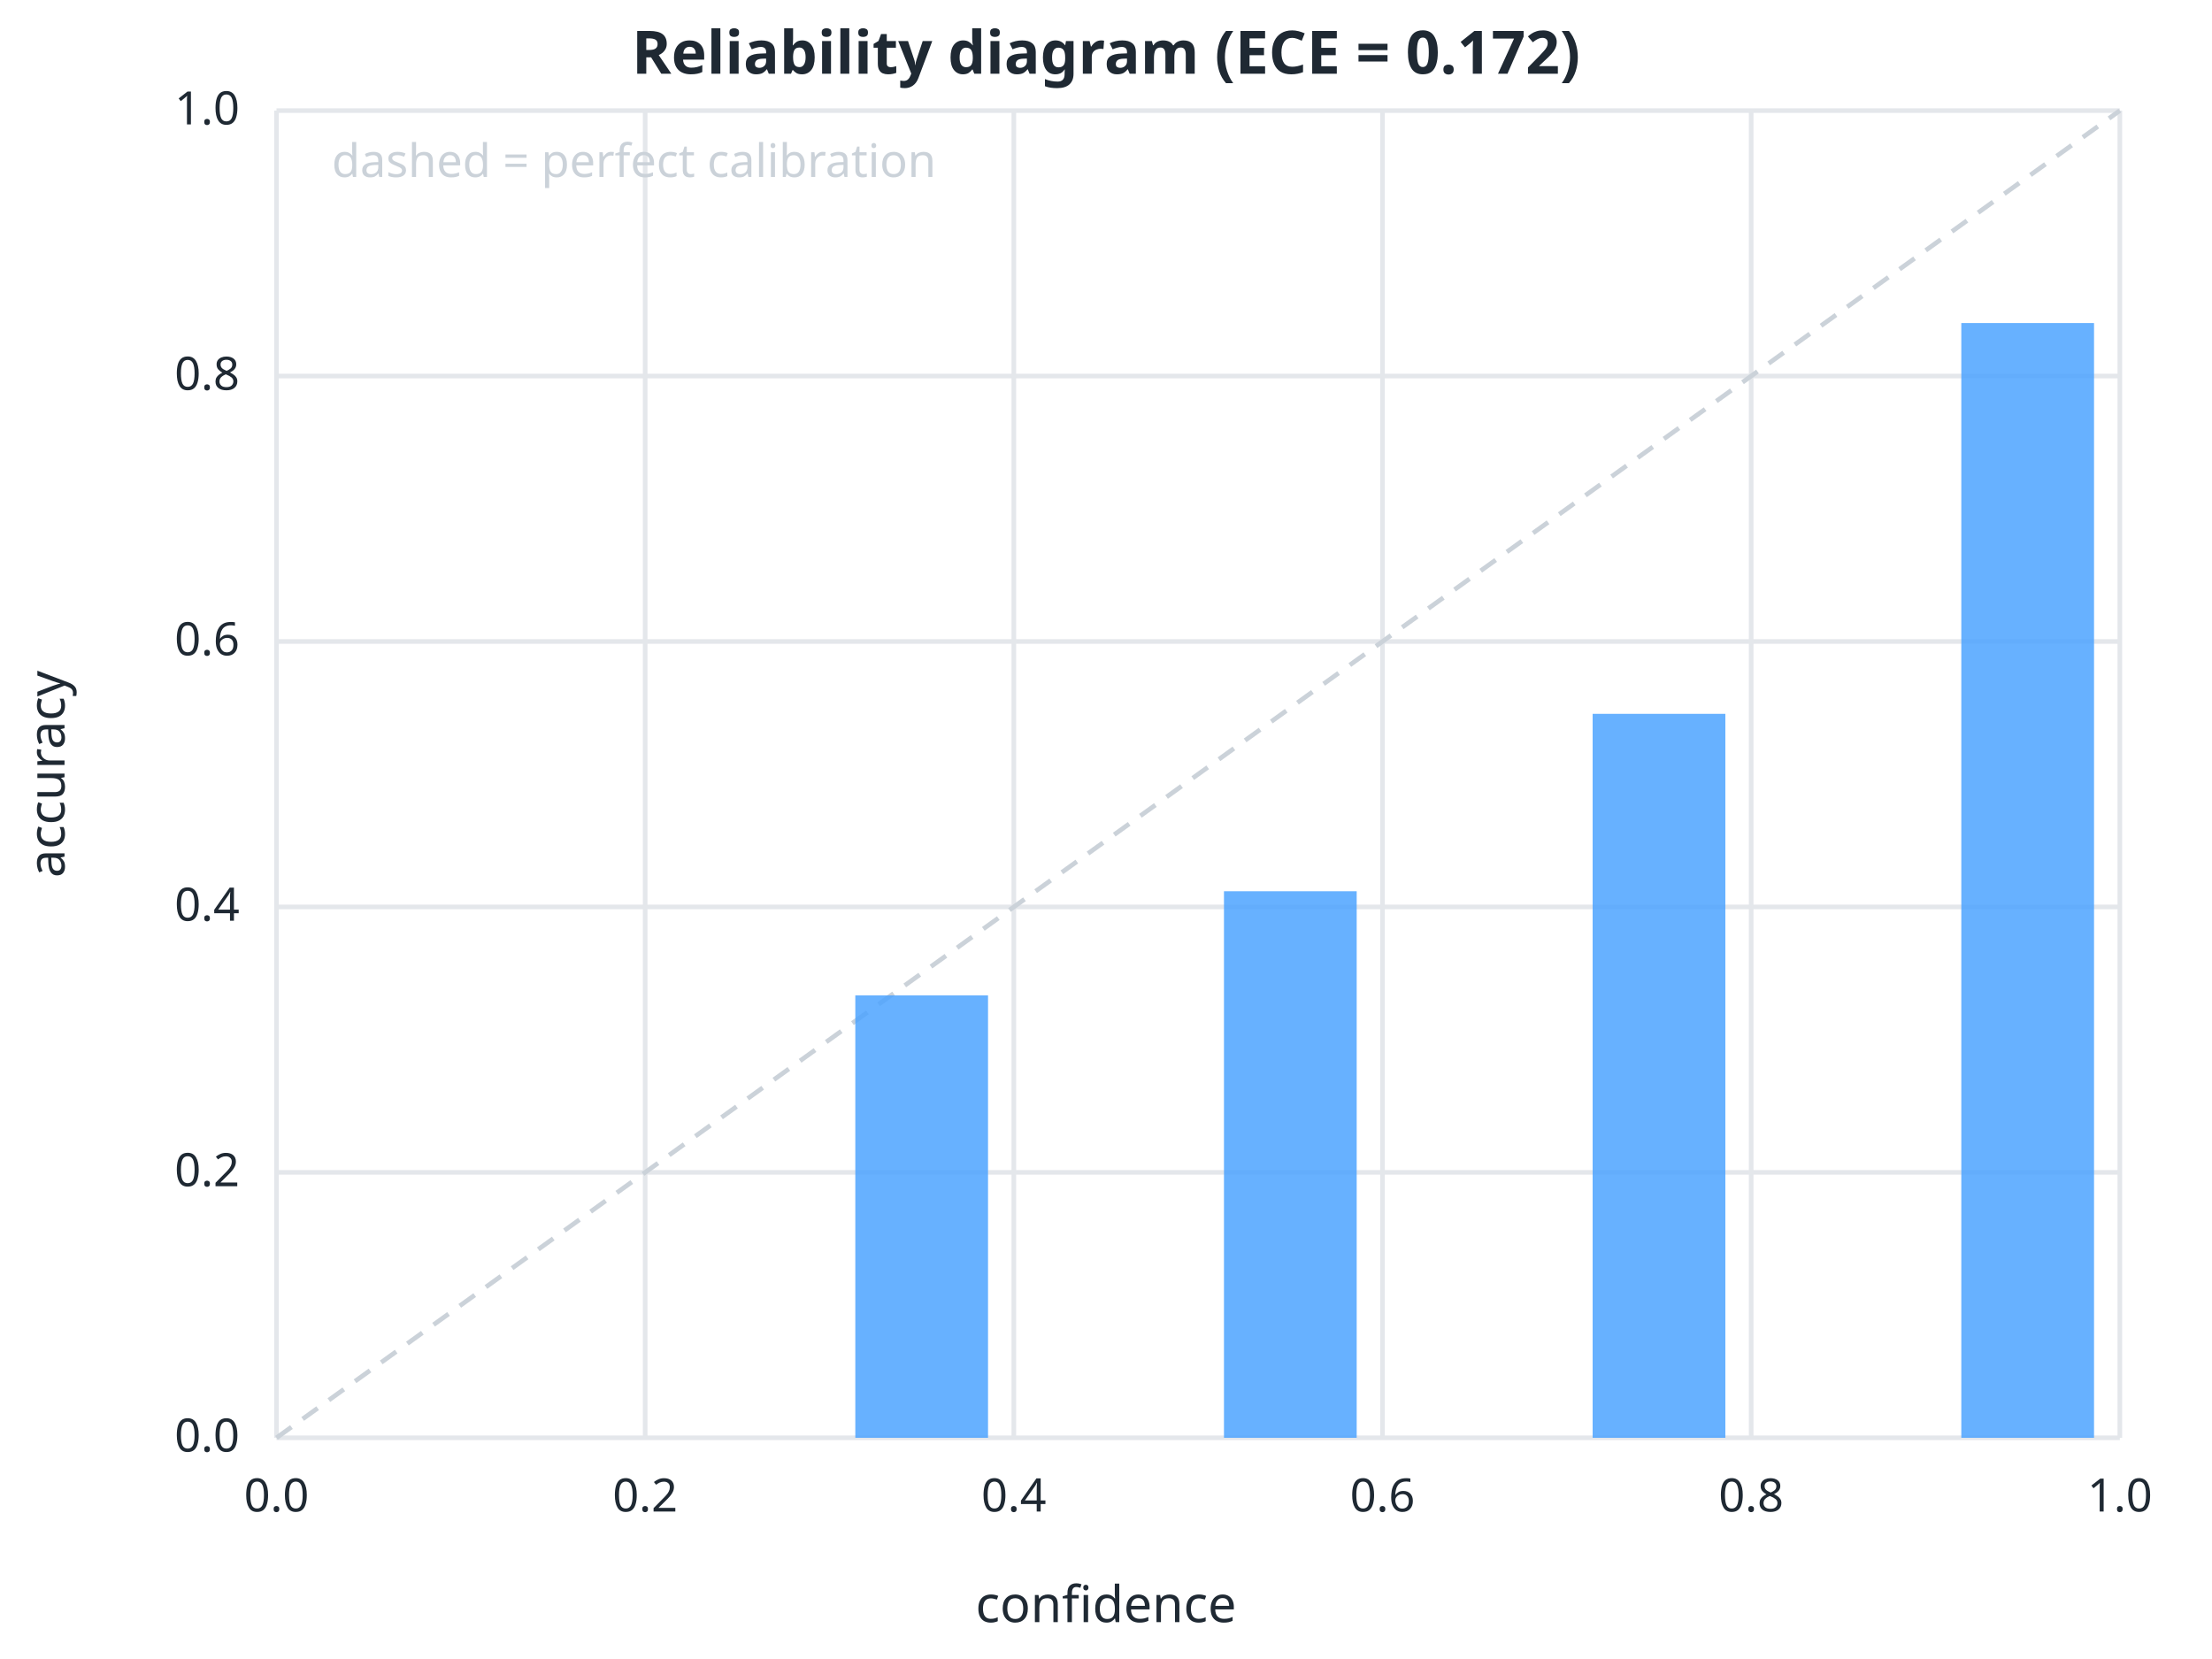
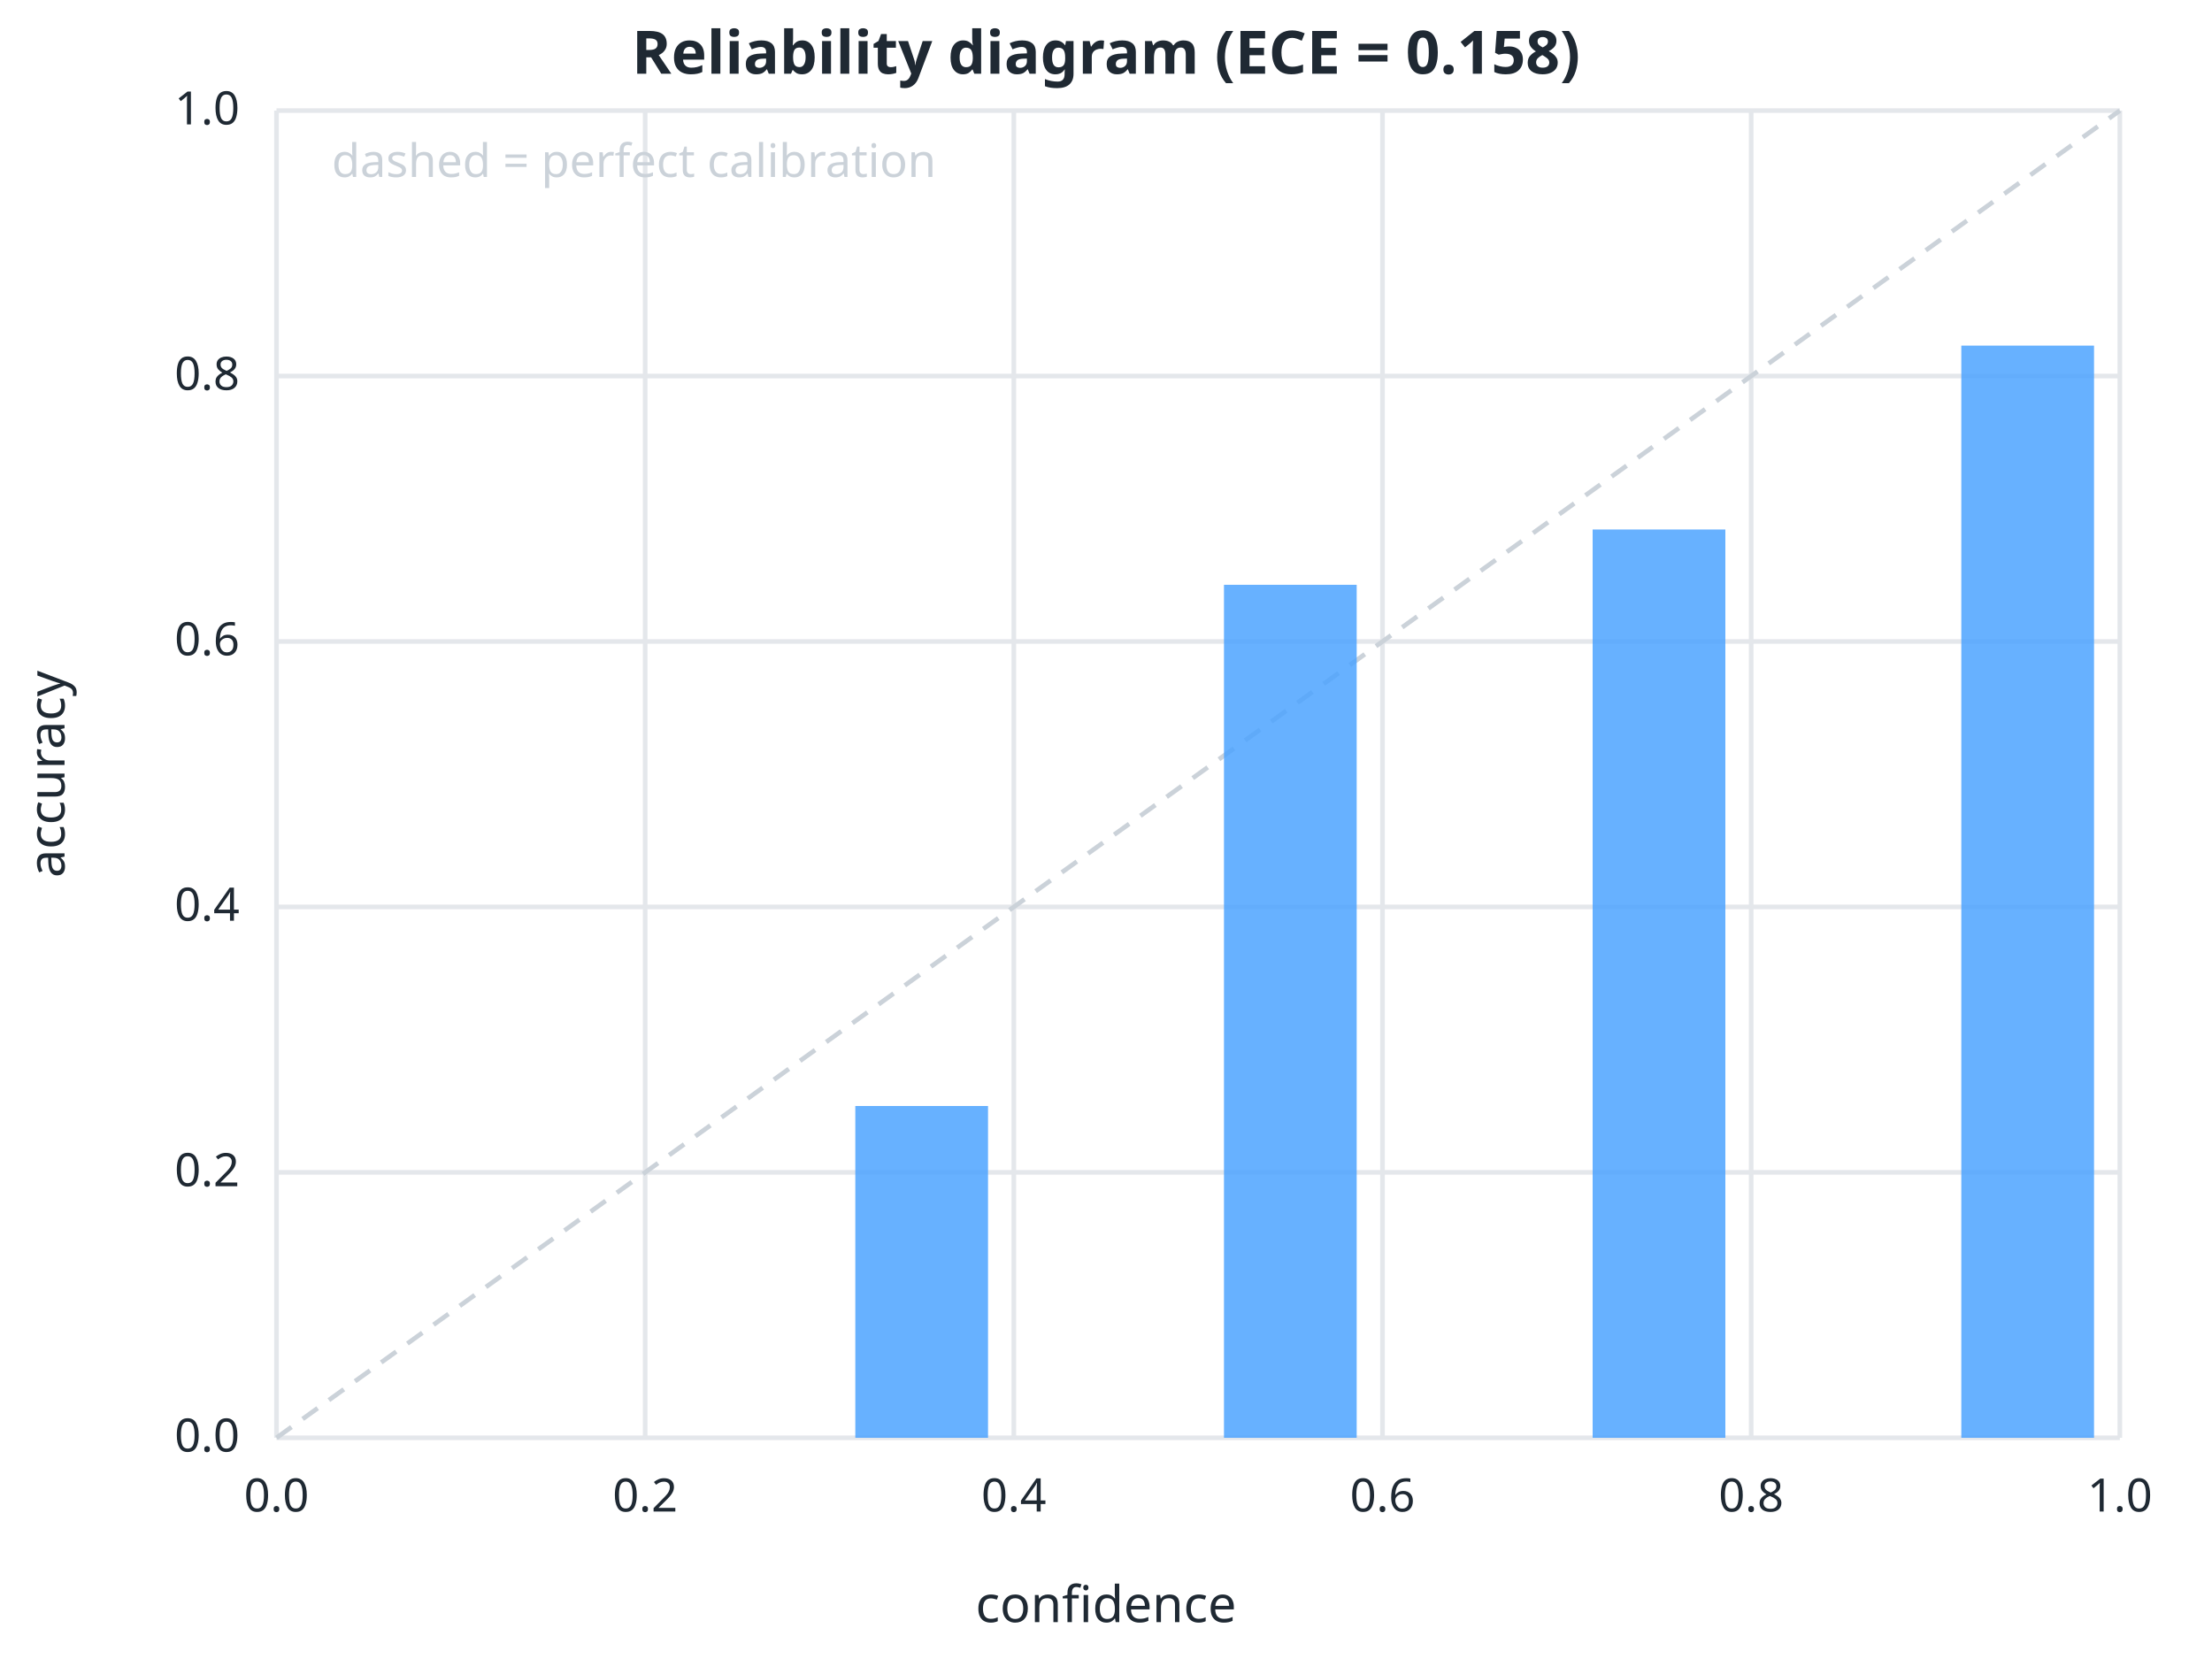
<svg xmlns="http://www.w3.org/2000/svg" viewBox="0 0 480 360">
  <rect width="480" height="360" fill="#ffffff" />
-   <text x="240.0" y="16" text-anchor="middle" font-family="system-ui,sans-serif" font-size="13" font-weight="600" fill="#1f2933">Reliability diagram (ECE = 0.172)</text>
+   <text x="240.0" y="16" text-anchor="middle" font-family="system-ui,sans-serif" font-size="13" font-weight="600" fill="#1f2933">Reliability diagram (ECE = 0.158)</text>
  <line x1="60.0" y1="312.0" x2="60.0" y2="24.0" stroke="#e4e7eb" />
  <line x1="60.0" y1="312.0" x2="460.0" y2="312.0" stroke="#e4e7eb" />
  <text x="60.0" y="328.0" text-anchor="middle" font-family="system-ui" font-size="10" fill="#1f2933">0.0</text>
  <text x="52" y="315.0" text-anchor="end" font-family="system-ui" font-size="10" fill="#1f2933">0.0</text>
  <line x1="140.0" y1="312.0" x2="140.0" y2="24.0" stroke="#e4e7eb" />
  <line x1="60.0" y1="254.4" x2="460.0" y2="254.4" stroke="#e4e7eb" />
  <text x="140.0" y="328.0" text-anchor="middle" font-family="system-ui" font-size="10" fill="#1f2933">0.2</text>
  <text x="52" y="257.4" text-anchor="end" font-family="system-ui" font-size="10" fill="#1f2933">0.2</text>
  <line x1="220.0" y1="312.0" x2="220.0" y2="24.0" stroke="#e4e7eb" />
  <line x1="60.0" y1="196.8" x2="460.0" y2="196.8" stroke="#e4e7eb" />
  <text x="220.0" y="328.0" text-anchor="middle" font-family="system-ui" font-size="10" fill="#1f2933">0.4</text>
  <text x="52" y="199.8" text-anchor="end" font-family="system-ui" font-size="10" fill="#1f2933">0.4</text>
  <line x1="300.0" y1="312.0" x2="300.0" y2="24.0" stroke="#e4e7eb" />
  <line x1="60.0" y1="139.2" x2="460.0" y2="139.2" stroke="#e4e7eb" />
  <text x="300.0" y="328.0" text-anchor="middle" font-family="system-ui" font-size="10" fill="#1f2933">0.6</text>
  <text x="52" y="142.2" text-anchor="end" font-family="system-ui" font-size="10" fill="#1f2933">0.6</text>
  <line x1="380.0" y1="312.0" x2="380.0" y2="24.0" stroke="#e4e7eb" />
  <line x1="60.0" y1="81.6" x2="460.0" y2="81.6" stroke="#e4e7eb" />
  <text x="380.0" y="328.0" text-anchor="middle" font-family="system-ui" font-size="10" fill="#1f2933">0.8</text>
  <text x="52" y="84.6" text-anchor="end" font-family="system-ui" font-size="10" fill="#1f2933">0.8</text>
  <line x1="460.0" y1="312.0" x2="460.0" y2="24.0" stroke="#e4e7eb" />
  <line x1="60.0" y1="24.0" x2="460.0" y2="24.0" stroke="#e4e7eb" />
  <text x="460.0" y="328.0" text-anchor="middle" font-family="system-ui" font-size="10" fill="#1f2933">1.0</text>
  <text x="52" y="27.0" text-anchor="end" font-family="system-ui" font-size="10" fill="#1f2933">1.0</text>
  <text x="240.0" y="352" text-anchor="middle" font-family="system-ui" font-size="11" fill="#1f2933">confidence</text>
  <text x="14" y="168.0" text-anchor="middle" font-family="system-ui" font-size="11" fill="#1f2933" transform="rotate(-90 14 168.0)">accuracy</text>
  <line x1="60.0" y1="312.0" x2="460.0" y2="24.0" stroke="#cbd2d9" stroke-dasharray="4 3" />
  <rect x="105.6" y="312.0" width="28.8" height="0.0" fill="#4da3ff" fill-opacity="0.85" />
-   <rect x="185.6" y="216.0" width="28.8" height="96.0" fill="#4da3ff" fill-opacity="0.85" />
-   <rect x="265.6" y="193.4" width="28.8" height="118.6" fill="#4da3ff" fill-opacity="0.85" />
-   <rect x="345.6" y="154.9" width="28.8" height="157.1" fill="#4da3ff" fill-opacity="0.85" />
-   <rect x="425.6" y="70.1" width="28.8" height="241.9" fill="#4da3ff" fill-opacity="0.85" />
+   <rect x="185.6" y="240.0" width="28.8" height="72.0" fill="#4da3ff" fill-opacity="0.85" />
+   <rect x="265.6" y="126.9" width="28.8" height="185.1" fill="#4da3ff" fill-opacity="0.85" />
+   <rect x="345.6" y="114.9" width="28.8" height="197.1" fill="#4da3ff" fill-opacity="0.85" />
+   <rect x="425.6" y="75.0" width="28.8" height="237.0" fill="#4da3ff" fill-opacity="0.85" />
  <text x="72.0" y="38.4" font-family="system-ui" font-size="10" fill="#cbd2d9">dashed = perfect calibration</text>
</svg>
